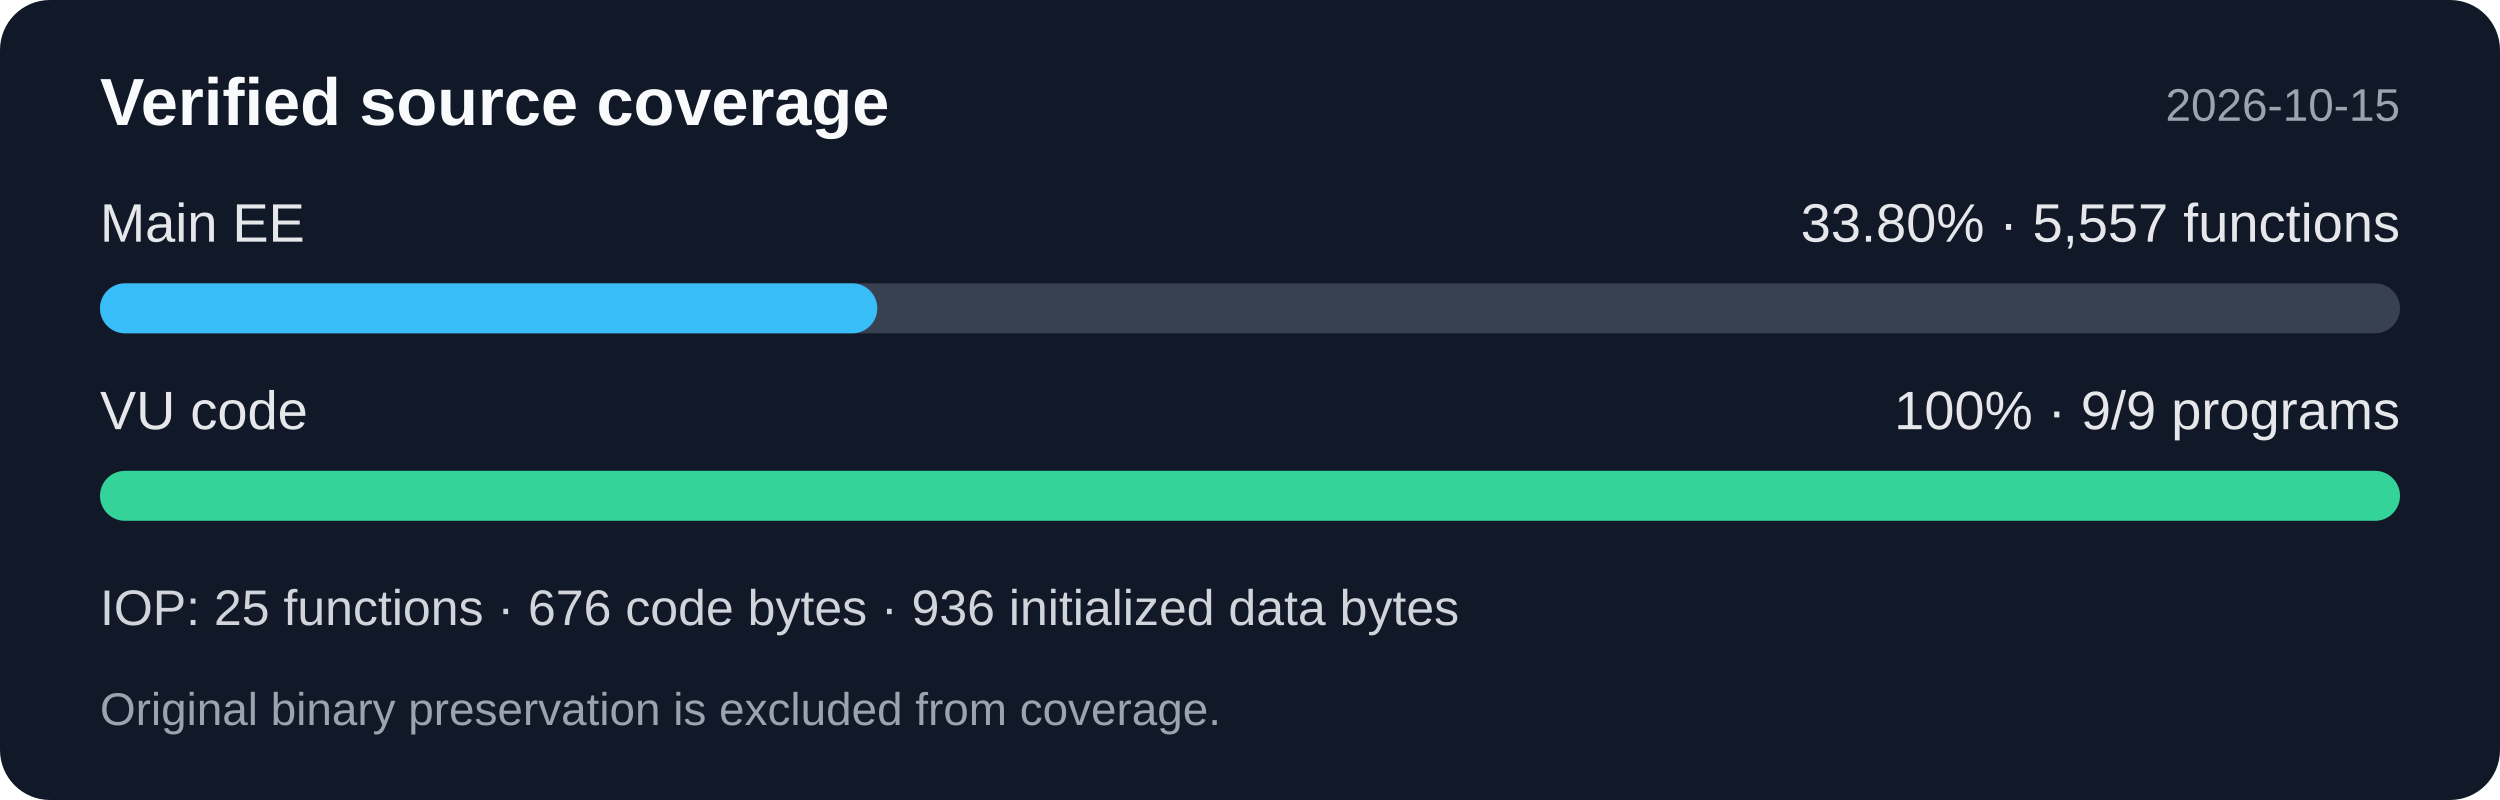
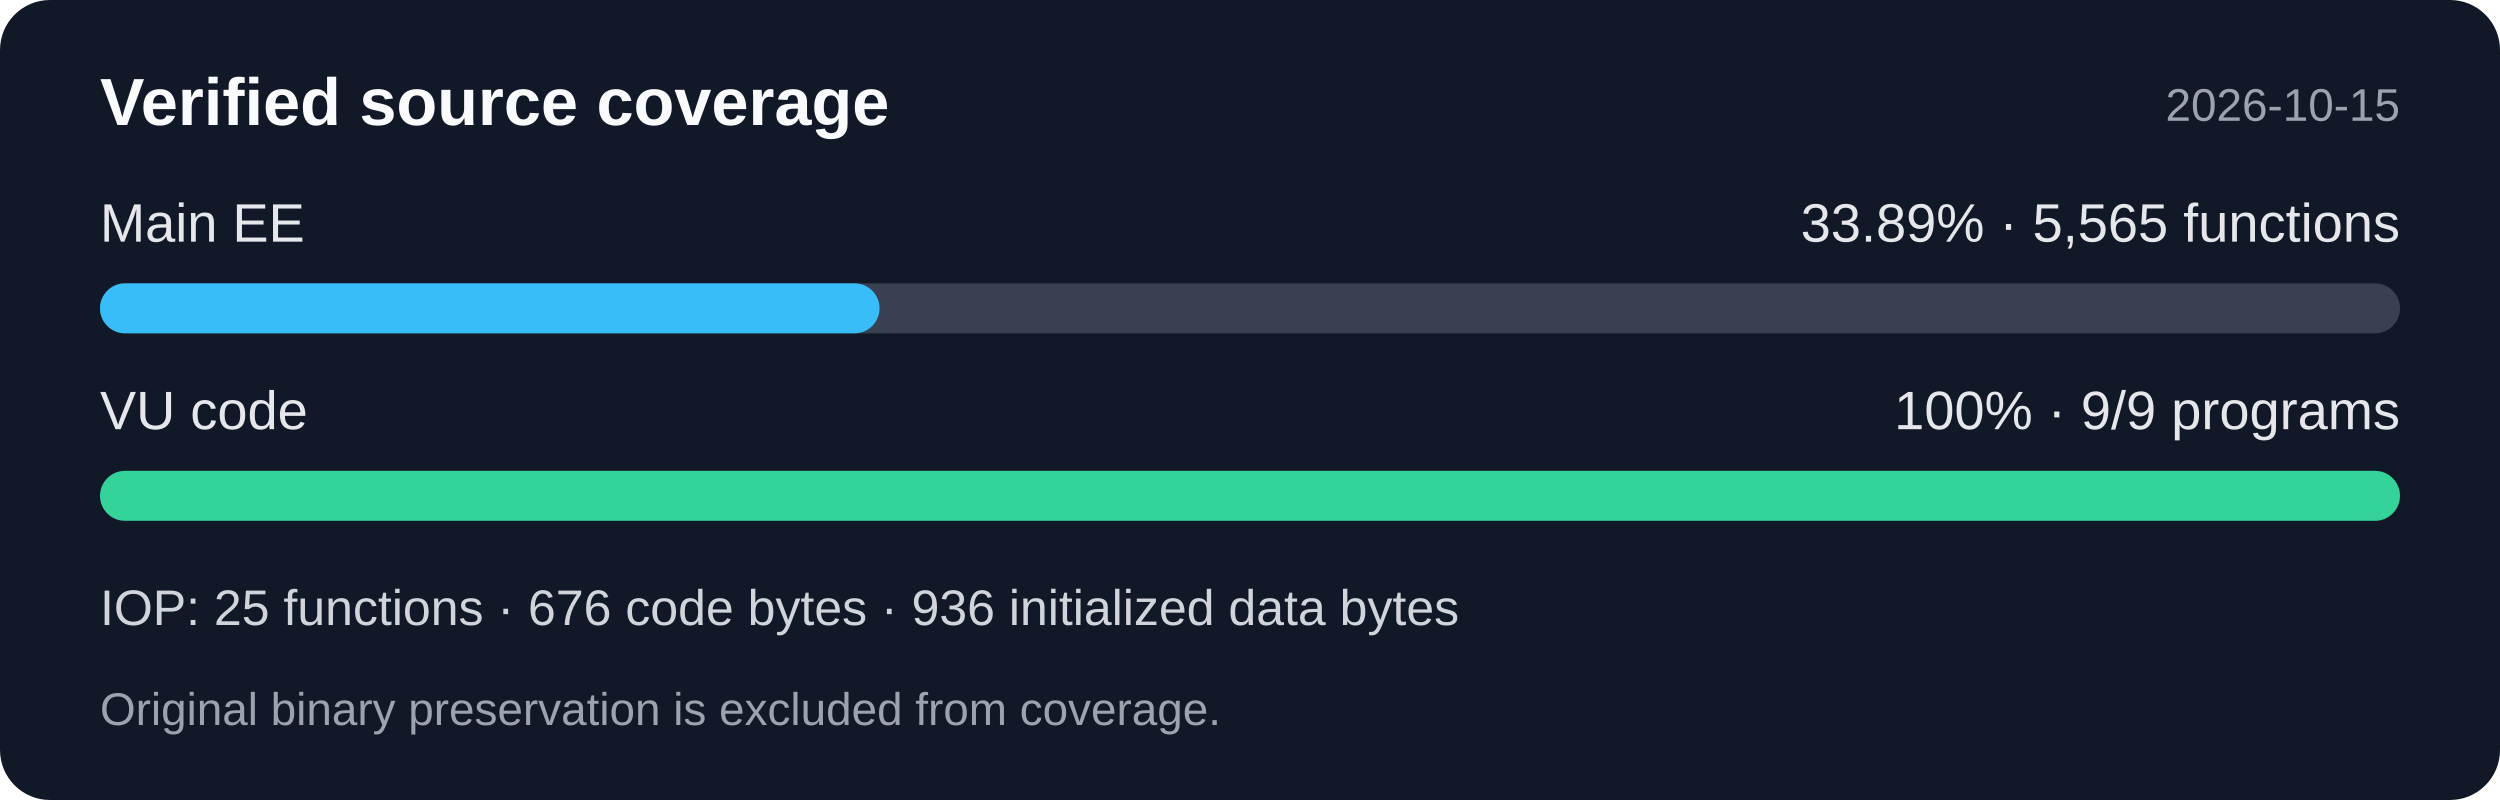
<svg xmlns="http://www.w3.org/2000/svg" width="600" height="192" viewBox="0 0 600 192" role="img" aria-labelledby="title desc">
  <rect width="600" height="192" rx="12" fill="#111827" />
  <g font-family="Segoe UI,Arial,sans-serif">
    <text x="24" y="30" fill="#f9fafb" font-size="16" font-weight="600">Verified source coverage</text>
    <text x="576" y="29" fill="#9ca3af" font-size="11" text-anchor="end">2026-10-15</text>
    <text x="24" y="58" fill="#e5e7eb" font-size="13">Main EE</text>
-     <text x="576" y="58" fill="#e5e7eb" font-size="13" text-anchor="end">33.80% · 5,557 functions</text>
+     <text x="576" y="58" fill="#e5e7eb" font-size="13" text-anchor="end">33.89% · 5,565 functions</text>
    <rect x="24" y="68" width="552" height="12" rx="6" fill="#374151" />
-     <rect x="24" y="68" width="186.553" height="12" rx="6" fill="#38bdf8" />
+     <rect x="24" y="68" width="187.089" height="12" rx="6" fill="#38bdf8" />
    <text x="24" y="103" fill="#e5e7eb" font-size="13">VU code</text>
    <text x="576" y="103" fill="#e5e7eb" font-size="13" text-anchor="end">100% · 9/9 programs</text>
    <rect x="24" y="113" width="552" height="12" rx="6" fill="#34d399" />
    <text x="24" y="150" fill="#d1d5db" font-size="12">IOP: 25 functions · 676 code bytes · 936 initialized data bytes</text>
    <text x="24" y="174" fill="#9ca3af" font-size="11">Original binary preservation is excluded from coverage.</text>
  </g>
</svg>
